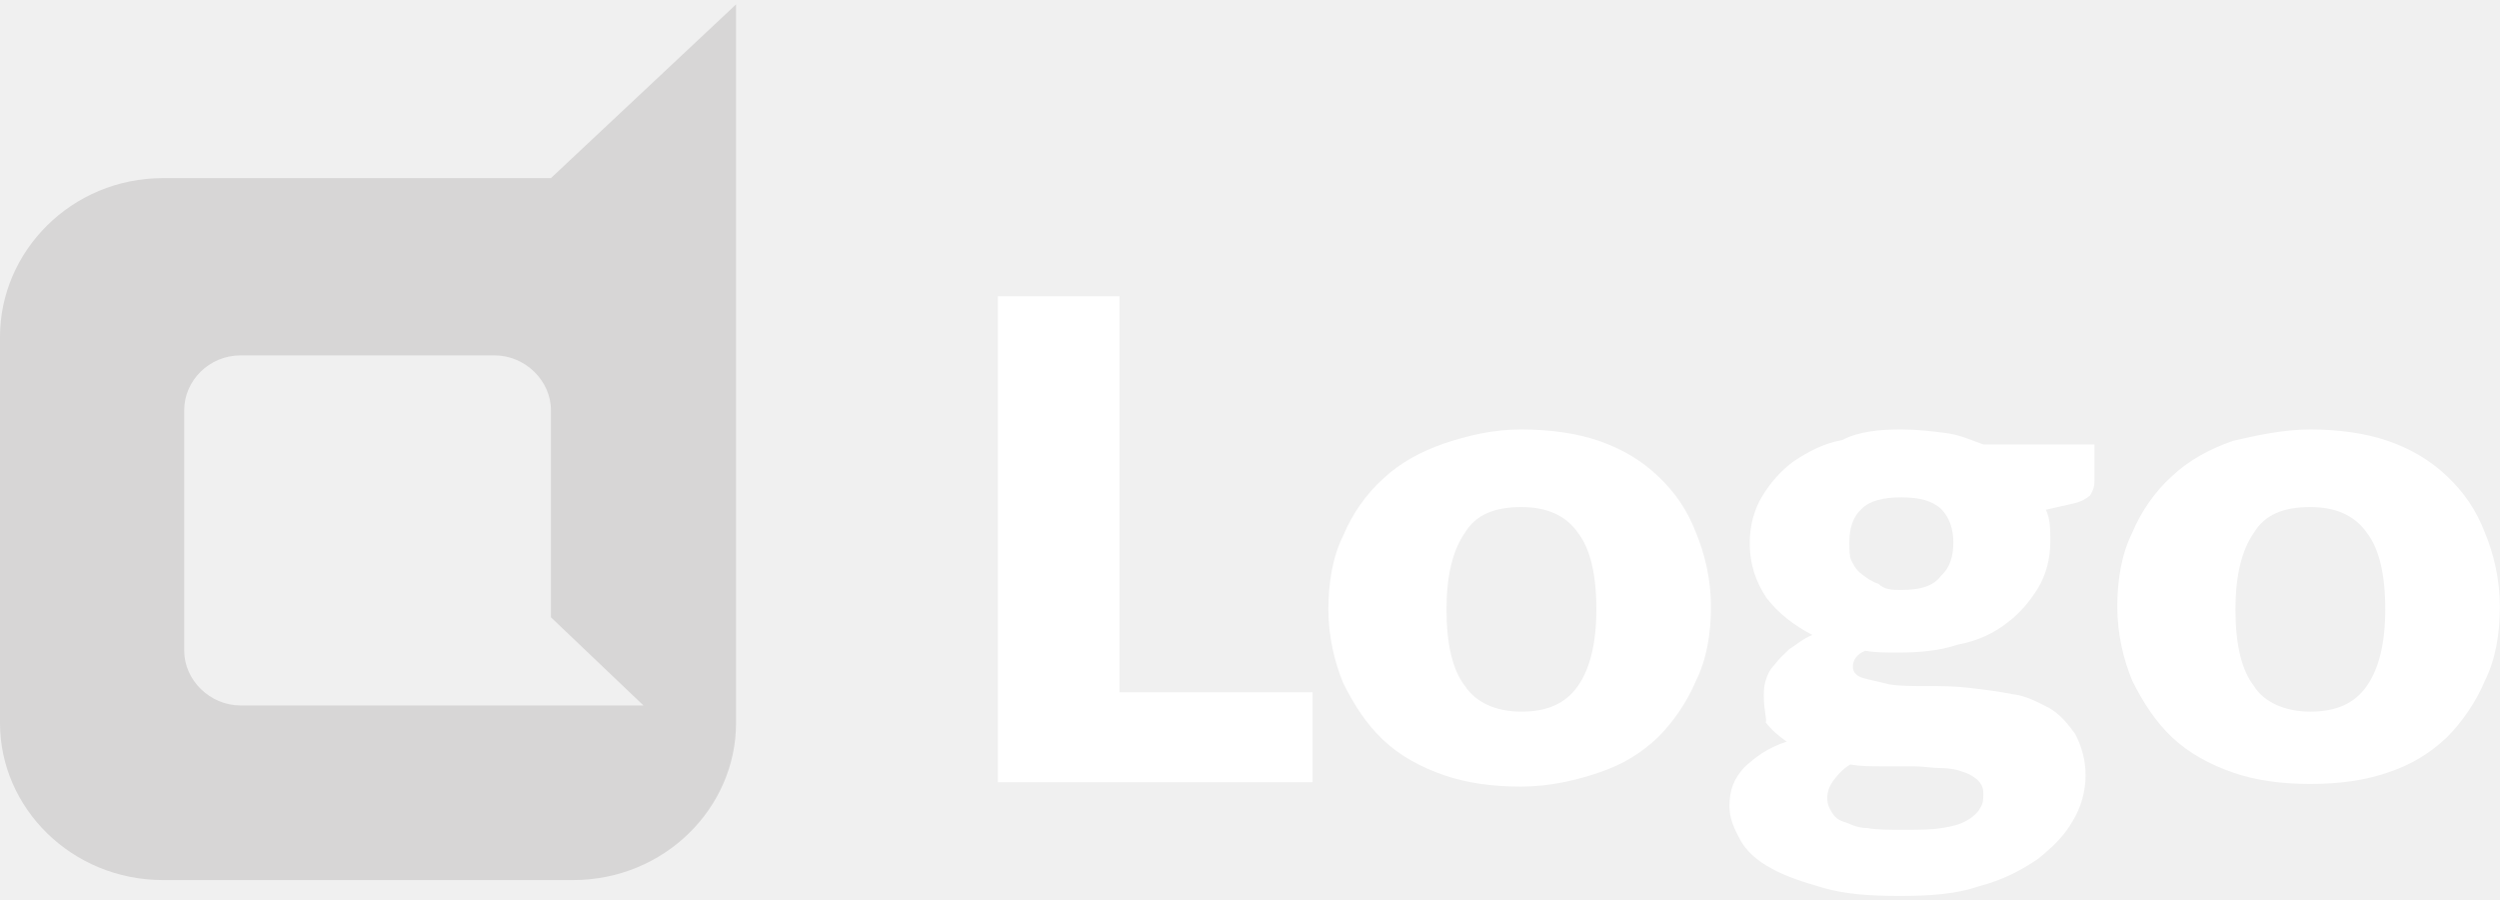
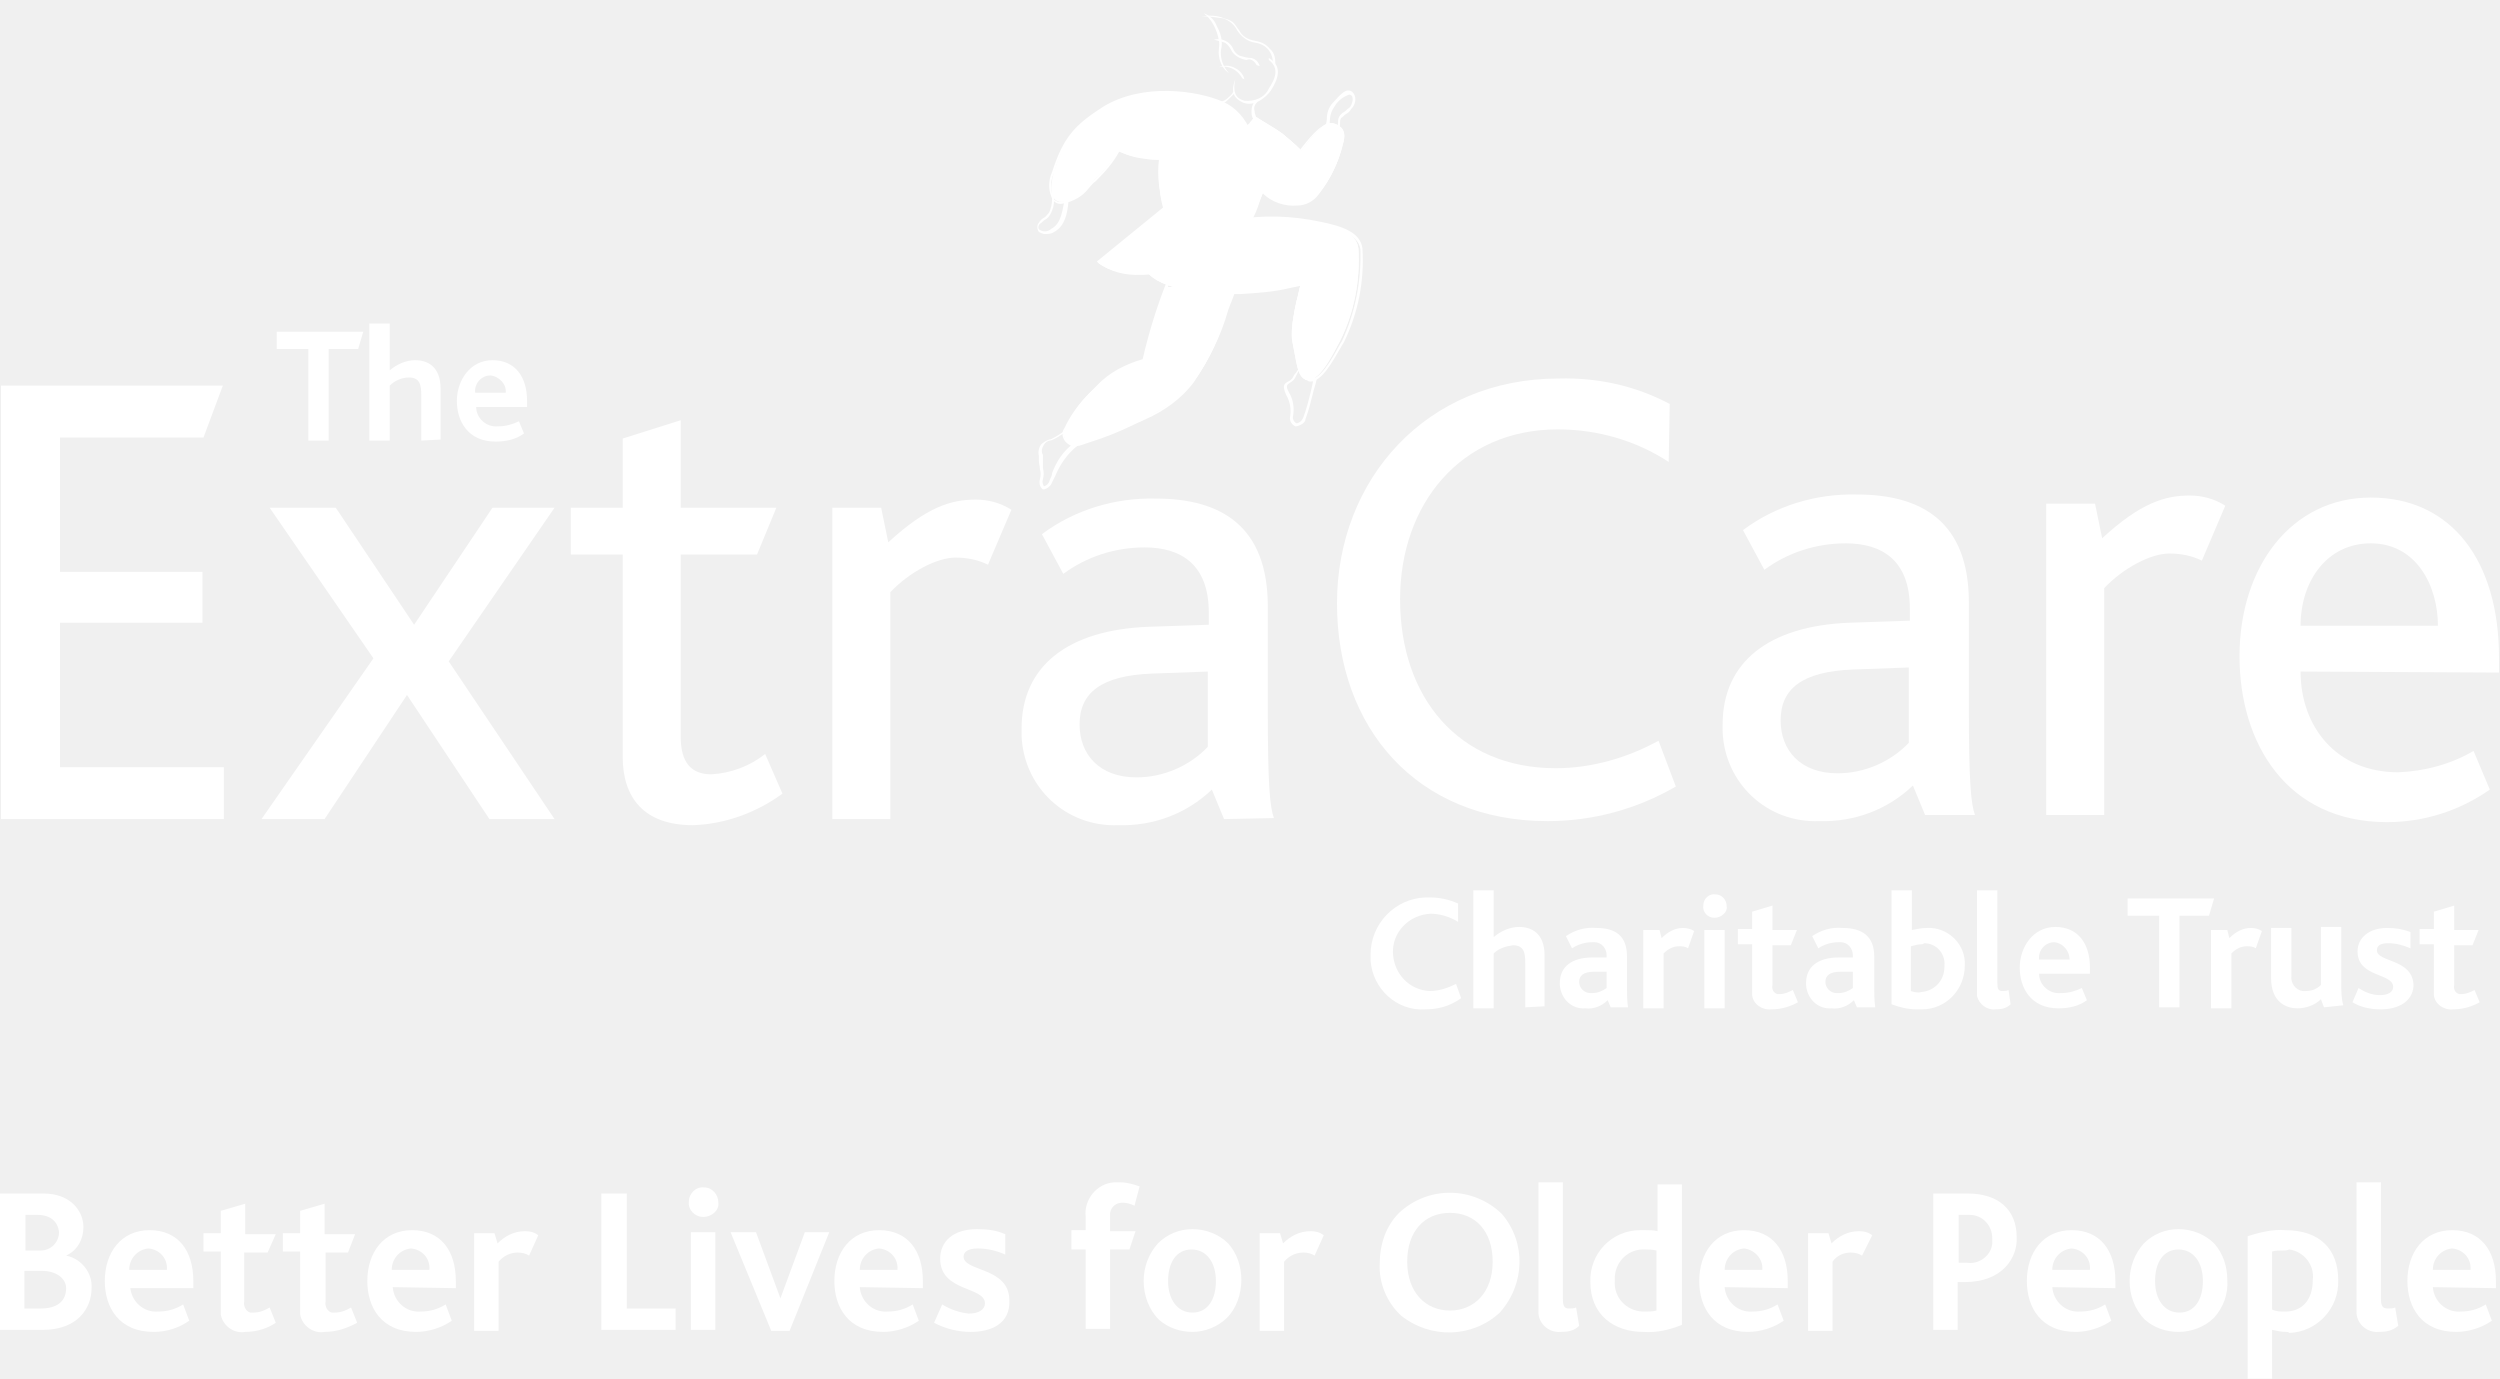
- <svg xmlns="http://www.w3.org/2000/svg" xmlns:xlink="http://www.w3.org/1999/xlink" version="1.1" id="Layer_1" x="0px" y="0px" viewBox="0 0 283.5 102" style="enable-background:new 0 0 283.5 102;" xml:space="preserve">
+ <svg xmlns="http://www.w3.org/2000/svg" xmlns:xlink="http://www.w3.org/1999/xlink" version="1.1" id="Layer_1" x="0px" y="0px" viewBox="52 10.4 245.7 135.5" style="enable-background:new 52 10.4 245.7 135.5;" xml:space="preserve">
  <style type="text/css">
- 	.st0{clip-path:url(#XMLID_36_);}
- 	.st1{clip-path:url(#XMLID_37_);fill:#FFFFFF;}
- 	.st2{clip-path:url(#SVGID_2_);}
- 	.st3{clip-path:url(#XMLID_38_);fill:#FFFFFF;}
- 	.st4{clip-path:url(#SVGID_4_);}
- 	.st5{clip-path:url(#XMLID_39_);fill:#FFFFFF;}
- 	.st6{clip-path:url(#SVGID_6_);}
- 	.st7{clip-path:url(#XMLID_40_);fill:#FFFFFF;}
- 	.st8{clip-path:url(#SVGID_8_);}
- 	.st9{clip-path:url(#XMLID_41_);fill:#D7D6D6;}
+ 	.st0{fill:#FFFFFF;}
+ 	.st1{clip-path:url(#SVGID_2_);}
+ 	.st2{clip-path:url(#SVGID_4_);}
+ 	.st3{clip-path:url(#SVGID_6_);}
+ 	.st4{clip-path:url(#SVGID_8_);}
</style>
-   <g id="XMLID_1_">
-     <g>
-       <defs>
-         <polygon id="XMLID_19_" points="127,78.5 148.9,78.5 148.9,88.7 113.2,88.7 113.2,33.6 127,33.6    " />
-       </defs>
-       <clipPath id="XMLID_36_">
-         <use xlink:href="#XMLID_19_" style="overflow:visible;" />
-       </clipPath>
-       <g class="st0">
-         <defs>
-           <rect id="XMLID_20_" x="-1902" y="-155" width="2945" height="2666.8" />
-         </defs>
-         <clipPath id="XMLID_37_">
-           <use xlink:href="#XMLID_20_" style="overflow:visible;" />
-         </clipPath>
-         <rect id="XMLID_21_" x="103" y="23.3" class="st1" width="56.1" height="75.6" />
-       </g>
-     </g>
-     <g>
-       <defs>
-         <path id="SVGID_1_" d="M172.6,80.7c2.9,0,5-0.9,6.4-2.9c1.4-2,2.1-4.9,2.1-8.7c0-4-0.7-6.9-2.1-8.7c-1.4-2-3.6-2.9-6.4-2.9     c-3.1,0-5.2,0.9-6.4,2.9c-1.4,2-2.1,4.9-2.1,8.7c0,4,0.7,6.9,2.1,8.7C167.4,79.6,169.6,80.7,172.6,80.7z M172.6,48.7     c3.1,0,6.2,0.4,8.8,1.3c2.6,0.9,4.8,2.2,6.7,4c1.9,1.8,3.3,3.8,4.3,6.4c1,2.4,1.7,5.3,1.7,8.4s-0.5,6-1.7,8.4     c-1,2.4-2.6,4.7-4.3,6.4c-1.9,1.8-4,3.1-6.7,4c-2.6,0.9-5.7,1.6-8.8,1.6c-3.3,0-6.2-0.4-8.8-1.3c-2.6-0.9-5-2.2-6.9-4     s-3.3-4-4.5-6.4c-1-2.4-1.7-5.3-1.7-8.4s0.5-6,1.7-8.4c1-2.4,2.6-4.7,4.5-6.4c1.9-1.8,4.3-3.1,6.9-4     C166.5,49.4,169.3,48.7,172.6,48.7z" />
-       </defs>
-       <clipPath id="SVGID_2_">
-         <use xlink:href="#SVGID_1_" style="overflow:visible;" />
-       </clipPath>
-       <g class="st2">
-         <defs>
-           <rect id="XMLID_17_" x="-1902" y="-155" width="2945" height="2666.8" />
-         </defs>
-         <clipPath id="XMLID_38_">
-           <use xlink:href="#XMLID_17_" style="overflow:visible;" />
-         </clipPath>
-         <rect id="XMLID_18_" x="140.5" y="38.5" class="st3" width="63.7" height="61.1" />
-       </g>
-     </g>
-     <g>
-       <defs>
-         <path id="SVGID_3_" d="M215.7,66.9c2.1,0,3.6-0.4,4.5-1.6c1-0.9,1.4-2.2,1.4-3.8c0-1.6-0.5-2.9-1.4-3.8c-1-0.9-2.4-1.3-4.5-1.3     c-2.1,0-3.6,0.4-4.5,1.3c-1,0.9-1.4,2.2-1.4,3.8c0,0.7,0,1.6,0.2,2c0.2,0.4,0.5,1.1,1.2,1.6c0.5,0.4,1.2,0.9,1.9,1.1     C213.8,66.9,214.7,66.9,215.7,66.9z M225,90c0-0.7-0.2-1.1-0.7-1.6c-0.5-0.4-1-0.7-1.7-0.9c-0.5-0.2-1.4-0.4-2.4-0.4     c-1,0-1.9-0.2-3.1-0.2h-3.6c-1.2,0-2.4,0-3.6-0.2c-0.7,0.4-1.4,1.1-1.9,1.8c-0.5,0.7-0.7,1.3-0.7,2c0,0.7,0.2,1.1,0.5,1.6     s0.7,0.9,1.4,1.1c0.7,0.2,1.4,0.7,2.6,0.7c1.2,0.2,2.4,0.2,4,0.2c1.9,0,3.3,0,4.5-0.2s2.1-0.4,2.9-0.9c0.7-0.4,1.2-0.9,1.4-1.3     C225,91.1,225,90.7,225,90z M215.7,48.7c1.7,0,3.6,0.2,5,0.4c1.7,0.2,3.1,0.9,4.3,1.3h12.6v4.2c0,0.7-0.2,1.1-0.5,1.6     c-0.5,0.4-1,0.7-1.9,0.9l-3.1,0.7c0.5,1.1,0.5,2.2,0.5,3.6c0,2-0.5,3.8-1.4,5.3c-1,1.6-2.1,2.9-3.6,4c-1.4,1.1-3.3,2-5.5,2.4     c-2.1,0.7-4.3,0.9-6.7,0.9c-1.4,0-2.6,0-3.8-0.2c-1,0.4-1.4,1.1-1.4,1.8c0,0.7,0.5,1.1,1.2,1.3c0.7,0.2,1.7,0.4,2.9,0.7     c1.2,0.2,2.6,0.2,4.3,0.2c1.7,0,3.1,0,4.8,0.2c1.7,0.2,3.3,0.4,4.8,0.7c1.7,0.2,2.9,0.9,4.3,1.6c1.2,0.7,2.1,1.8,2.9,2.9     c0.7,1.3,1.2,2.9,1.2,4.7s-0.5,3.6-1.4,5.1c-1,1.8-2.4,3.1-4,4.4c-1.9,1.3-4,2.4-6.7,3.1c-2.6,0.9-5.5,1.1-9,1.1     c-3.3,0-6.2-0.2-8.6-0.9c-2.4-0.7-4.3-1.3-5.9-2.2c-1.7-0.9-2.9-2-3.6-3.3c-0.7-1.3-1.2-2.4-1.2-3.8c0-1.8,0.5-3.1,1.7-4.4     c1.2-1.1,2.6-2.2,4.8-2.9c-1-0.7-1.7-1.3-2.4-2.2c0.2-0.2-0.2-1.3-0.2-2.9c0-0.7,0-1.1,0.2-1.8c0.2-0.7,0.5-1.3,1-1.8     c0.5-0.7,1-1.1,1.7-1.8c0.7-0.4,1.4-1.1,2.6-1.6c-2.1-1.1-3.8-2.4-5.2-4.2c-1.2-1.8-1.9-3.8-1.9-6.2c0-2,0.5-3.8,1.4-5.3     s2.1-2.9,3.6-4c1.7-1.1,3.3-2,5.5-2.4C210.9,48.9,213.3,48.7,215.7,48.7z" />
-       </defs>
-       <clipPath id="SVGID_4_">
-         <use xlink:href="#SVGID_3_" style="overflow:visible;" />
-       </clipPath>
-       <g class="st4">
-         <defs>
-           <rect id="XMLID_13_" x="-1902" y="-155" width="2945" height="2666.8" />
-         </defs>
-         <clipPath id="XMLID_39_">
-           <use xlink:href="#XMLID_13_" style="overflow:visible;" />
-         </clipPath>
-         <rect id="XMLID_14_" x="185.7" y="38.5" class="st5" width="62.1" height="73.4" />
-       </g>
-     </g>
-     <g>
-       <defs>
-         <path id="SVGID_5_" d="M262.1,80.7c2.9,0,5-0.9,6.4-2.9c1.4-2,2.1-4.9,2.1-8.7c0-4-0.7-6.9-2.1-8.7c-1.4-2-3.6-2.9-6.4-2.9     c-3.1,0-5.2,0.9-6.4,2.9c-1.4,2-2.1,4.9-2.1,8.7c0,4,0.7,6.9,2.1,8.7C256.8,79.6,259.2,80.7,262.1,80.7z M262.1,48.7     c3.1,0,6.2,0.4,8.8,1.3c2.6,0.9,4.8,2.2,6.7,4c1.9,1.8,3.3,3.8,4.3,6.4c1,2.4,1.7,5.3,1.7,8.4s-0.5,6-1.7,8.4     c-1,2.4-2.6,4.7-4.3,6.4c-1.9,1.8-4,3.1-6.7,4c-2.6,0.9-5.5,1.3-8.8,1.3s-6.2-0.4-8.8-1.3c-2.6-0.9-5-2.2-6.9-4     c-1.9-1.8-3.3-4-4.5-6.4c-1-2.4-1.7-5.3-1.7-8.4s0.5-6,1.7-8.4c1-2.4,2.6-4.7,4.5-6.4c1.9-1.8,4.3-3.1,6.9-4     C255.9,49.4,259,48.7,262.1,48.7z" />
-       </defs>
-       <clipPath id="SVGID_6_">
-         <use xlink:href="#SVGID_5_" style="overflow:visible;" />
-       </clipPath>
-       <g class="st6">
-         <defs>
-           <rect id="XMLID_8_" x="-1902" y="-155" width="2945" height="2666.8" />
-         </defs>
-         <clipPath id="XMLID_40_">
-           <use xlink:href="#XMLID_8_" style="overflow:visible;" />
-         </clipPath>
-         <rect id="XMLID_9_" x="230" y="38.5" class="st7" width="63.7" height="60.9" />
-       </g>
-     </g>
-     <g>
-       <defs>
-         <path id="SVGID_7_" d="M62.5,70V46.5c0-3.3-2.9-6.2-6.4-6.2H27.3c-3.6,0-6.4,2.9-6.4,6.2v27.3c0,3.3,2.9,6.2,6.4,6.2H73L62.5,70z      M18.5,20.2h44L83.5,0.5V82c0,9.6-8.1,17.8-18.5,17.8H18.5C8.1,99.8,0,91.6,0,82V38.2C0,28.5,8.1,20.2,18.5,20.2z" />
-       </defs>
-       <clipPath id="SVGID_8_">
-         <use xlink:href="#SVGID_7_" style="overflow:visible;" />
-       </clipPath>
-       <g class="st8">
-         <defs>
-           <rect id="XMLID_4_" x="-1902" y="-155" width="2945" height="2666.8" />
-         </defs>
-         <clipPath id="XMLID_41_">
-           <use xlink:href="#XMLID_4_" style="overflow:visible;" />
-         </clipPath>
-         <rect id="XMLID_5_" x="-10.2" y="-9.8" class="st9" width="103.9" height="119.8" />
-       </g>
+   <polygon class="st0" points="52.1,90.9 52.1,48.3 73.9,48.3 72,53.4 57.9,53.4 57.9,66.6 71.9,66.6 71.9,71.6 57.9,71.6 57.9,85.8   74,85.8 74,90.9 " />
+   <polygon class="st0" points="100.1,90.9 92,78.7 83.9,90.9 77.7,90.9 88.7,75.1 78.5,60.3 85,60.3 92.7,71.8 100.4,60.3 106.5,60.3   96.1,75.4 106.5,90.9 " />
+   <path class="st0" d="M120.1,91.5c-4.8,0-6.9-2.7-6.9-6.7V64.9h-5.1v-4.6h5.1v-6.8l5.7-1.8v8.6h9.4l-1.9,4.6h-7.5v17.9  c0,2.5,1,3.7,3,3.7c1.9-0.1,3.8-0.8,5.3-2l1.7,3.9C126.3,90.3,123.2,91.4,120.1,91.5" />
+   <path class="st0" d="M149.1,65.9c-1-0.5-2.1-0.7-3.2-0.7c-1.8,0-4.5,1.4-6.4,3.4v22.3h-5.7V60.3h4.8l0.7,3.4  c3.8-3.5,6.2-4.2,8.6-4.2c1.2,0,2.4,0.3,3.5,1L149.1,65.9z" />
+   <path class="st0" d="M170.7,76.4l-5.5,0.2c-5,0.2-7.1,1.9-7.1,5c0,2.9,1.9,5.2,5.6,5.2c2.6,0,5.2-1.1,7-3L170.7,76.4L170.7,76.4z   M172.3,90.9l-1.2-2.9c-2.5,2.4-5.8,3.6-9.2,3.5c-5.1,0.2-9.3-3.7-9.5-8.8c0-0.2,0-0.4,0-0.7c0-6.1,4.5-9.7,12.5-10l5.9-0.2v-1.2  c0-4.7-2.7-6.4-6.3-6.4c-2.9,0-5.7,0.9-8,2.6l-2.1-3.9c3.2-2.4,7.2-3.6,11.2-3.5c6.4,0,11,2.7,11,10.6v10.3c0,7.2,0.2,9.4,0.6,10.5  L172.3,90.9L172.3,90.9z" />
+   <path class="st0" d="M204.1,91.1c-12.9,0-20.7-9.2-20.7-21.4s8.8-22.1,21.8-22.1c3.8-0.1,7.5,0.7,10.9,2.5l-0.1,5.7  c-3.2-2.1-7-3.2-10.9-3.2c-9.6,0-15.5,7.4-15.5,16.7c0,9.6,5.7,16.6,15.3,16.6c3.5,0,7-1,10.1-2.7l1.7,4.5  C212.9,89.9,208.6,91.1,204.1,91.1" />
+   <path class="st0" d="M239.6,76l-5.5,0.2c-5,0.2-7.1,1.9-7.1,5c0,2.9,1.9,5.2,5.6,5.2c2.6,0,5.2-1.1,7-3L239.6,76L239.6,76z   M241.2,90.5l-1.2-2.9c-2.5,2.4-5.8,3.6-9.2,3.5c-5.1,0.2-9.3-3.7-9.5-8.8c0-0.2,0-0.4,0-0.7c0-6.1,4.5-9.7,12.5-10l5.9-0.2v-1.2  c0-4.7-2.7-6.4-6.3-6.4c-2.9,0-5.7,0.9-8,2.6l-2.1-3.9c3.2-2.4,7.2-3.6,11.2-3.5c6.4,0,11,2.7,11,10.6V80c0,7.2,0.2,9.4,0.6,10.5  H241.2L241.2,90.5z" />
+   <path class="st0" d="M268.4,65.5c-1-0.5-2.1-0.7-3.2-0.7c-1.8,0-4.5,1.4-6.4,3.4v22.3h-5.7V59.9h4.8l0.7,3.4  c3.8-3.5,6.2-4.2,8.6-4.2c1.2,0,2.4,0.3,3.5,1L268.4,65.5z" />
+   <path class="st0" d="M285,63.8c-4.3,0-6.9,3.7-6.9,8.1h13.5C291.6,68,289.5,63.8,285,63.8 M278.1,76.4c0,5.4,3.5,9.9,9.6,9.9  c2.6-0.1,5.2-0.8,7.4-2.1l1.6,3.8c-3,2.1-6.5,3.2-10.1,3.2c-9.9,0-14.5-7.8-14.5-16.3c0-8.8,5.1-15.6,12.9-15.6  c8,0,12.6,6.3,12.6,15.7v1.5L278.1,76.4L278.1,76.4z" />
+   <polygon class="st0" points="87.2,44.7 84.3,44.7 84.3,53.7 82.3,53.7 82.3,44.7 79.2,44.7 79.2,43 87.7,43 " />
+   <path class="st0" d="M93.4,53.7v-4.5c0-0.9-0.1-1.7-1.2-1.7c-0.7,0-1.4,0.3-1.9,0.8v5.4h-2V42.2h2v4.6c0.7-0.6,1.6-1,2.5-1  c1.2,0,2.5,0.6,2.5,2.8v5L93.4,53.7L93.4,53.7z" />
+   <path class="st0" d="M100.2,47.3c-0.9,0-1.6,0.8-1.5,1.7c0,0,0,0,0,0h3C101.8,48.2,101.1,47.4,100.2,47.3  C100.3,47.3,100.2,47.3,100.2,47.3 M98.8,50.4c0,1.1,1,2,2.1,1.9c0,0,0.1,0,0.1,0c0.7,0,1.4-0.2,2-0.5l0.5,1.2  c-0.8,0.6-1.8,0.8-2.8,0.8c-2.7,0-3.8-2-3.8-4s1.3-4,3.5-4s3.4,1.6,3.4,4v0.6L98.8,50.4L98.8,50.4z" />
+   <path class="st0" d="M192.1,109.6c-2.8,0.2-5.2-2-5.4-4.8c0-0.2,0-0.4,0-0.6c0-3,2.4-5.5,5.4-5.6c0.1,0,0.3,0,0.4,0  c1,0,1.9,0.2,2.8,0.6v1.8c-0.8-0.5-1.8-0.8-2.7-0.8c-2.1,0.1-3.8,1.8-3.7,3.9c0.1,2,1.6,3.6,3.6,3.7c0.9,0,1.8-0.3,2.6-0.7l0.5,1.4  C194.5,109.3,193.3,109.6,192.1,109.6" />
+   <path class="st0" d="M201.9,109.4V105c0-0.9-0.1-1.7-1.2-1.7c-0.7,0.1-1.4,0.3-1.9,0.8v5.4h-2V97.9h2v4.6c0.7-0.6,1.6-1,2.5-1  c1.2,0,2.5,0.6,2.5,2.8v5L201.9,109.4L201.9,109.4z" />
+   <path class="st0" d="M209.8,105.9h-1.1c-1.1,0-1.5,0.4-1.5,1c0,0.6,0.5,1.1,1.1,1.1c0.1,0,0.1,0,0.2,0c0.5,0,1-0.2,1.4-0.5V105.9  L209.8,105.9z M210.3,109.4l-0.3-0.7c-0.6,0.6-1.4,0.9-2.2,0.8c-1.3,0.1-2.4-0.9-2.5-2.3c0-0.1,0-0.1,0-0.2c0-1.6,1.2-2.5,3.2-2.5  l1.4,0v-0.2c0-0.7-0.5-1.3-1.2-1.3c-0.1,0-0.2,0-0.2,0c-0.7,0-1.4,0.2-2,0.6l-0.6-1.2c0.9-0.6,1.9-0.9,3-0.8c1.9,0,3,0.8,3,2.8v3  c0,0.7,0,1.3,0.1,2h-1.6L210.3,109.4z" />
+   <path class="st0" d="M217.9,103.6c-0.3-0.2-0.6-0.2-0.9-0.2c-0.6,0-1.1,0.3-1.5,0.7v5.4h-2v-7.7h1.6l0.2,0.8c0.6-0.6,1.3-1,2.1-1  c0.4,0,0.8,0.1,1.1,0.3L217.9,103.6z" />
+   <path class="st0" d="M219.5,101.8h2v7.7h-2V101.8z M220.5,100.6c-0.7,0-1.2-0.6-1.1-1.2c0-0.7,0.6-1.2,1.2-1.1  c0.6,0,1.1,0.5,1.1,1.2C221.8,100,221.2,100.6,220.5,100.6C220.6,100.6,220.6,100.6,220.5,100.6" />
+   <path class="st0" d="M226.1,109.6c-0.9,0.1-1.8-0.5-1.9-1.4c0-0.1,0-0.3,0-0.4v-4.6h-1.4v-1.5h1.4V100l2-0.6v2.4h2.4l-0.6,1.5h-1.8  v3.9c-0.1,0.4,0.1,0.8,0.5,0.9c0.1,0,0.2,0,0.2,0c0.5,0,0.9-0.2,1.3-0.4l0.5,1.2C228,109.3,227.1,109.6,226.1,109.6" />
+   <path class="st0" d="M234,105.9h-1.1c-1.1,0-1.5,0.4-1.5,1c0,0.6,0.5,1.1,1.1,1.1c0.1,0,0.1,0,0.2,0c0.5,0,1-0.2,1.4-0.5V105.9  L234,105.9z M234.5,109.4l-0.3-0.7c-0.6,0.6-1.4,0.9-2.2,0.8c-1.3,0.1-2.4-0.9-2.5-2.3c0-0.1,0-0.1,0-0.2c0-1.6,1.2-2.5,3.2-2.5  l1.4,0v-0.2c0-0.7-0.5-1.3-1.2-1.3c-0.1,0-0.2,0-0.2,0c-0.7,0-1.4,0.2-2,0.6l-0.6-1.2c0.9-0.6,1.9-0.9,3-0.8c1.9,0,3.1,0.8,3.1,2.8  v3c0,0.7,0,1.3,0.1,2h-1.6L234.5,109.4z" />
+   <path class="st0" d="M240.9,103.2c-0.4,0-0.7,0.1-1.1,0.2v4.4c0.3,0.1,0.7,0.2,1,0.1c1.3-0.1,2.3-1.1,2.3-2.5c0,0,0-0.1,0-0.1  c0.1-1.2-0.8-2.2-2-2.2C241,103.2,240.9,103.2,240.9,103.2 M240.4,109.6c-0.9,0-1.7-0.2-2.5-0.5V97.9h2v3.9c0.5-0.1,1-0.2,1.5-0.2  c1.9-0.1,3.6,1.4,3.7,3.3c0,0.1,0,0.3,0,0.4c0,2.4-1.9,4.3-4.2,4.3C240.6,109.6,240.5,109.6,240.4,109.6" />
+   <path class="st0" d="M248.1,109.6c-0.8,0.1-1.6-0.5-1.8-1.3c0-0.1,0-0.3,0-0.4v-10h2v9.1c0,0.6,0.1,0.8,0.5,0.8c0.2,0,0.4,0,0.6-0.1  l0.2,1.4C249.2,109.5,248.7,109.6,248.1,109.6" />
+   <path class="st0" d="M253.9,103c-0.9,0-1.6,0.8-1.5,1.7c0,0,0,0,0,0h3C255.4,103.9,254.8,103.1,253.9,103  C253.9,103,253.9,103,253.9,103 M252.4,106.1c0,1.1,1,2,2.1,1.9c0,0,0.1,0,0.1,0c0.7,0,1.4-0.2,2-0.5l0.5,1.2  c-0.8,0.6-1.8,0.8-2.8,0.8c-2.7,0-3.8-2-3.8-4s1.3-4,3.5-4s3.4,1.6,3.4,4v0.6L252.4,106.1L252.4,106.1z" />
+   <polygon class="st0" points="269.1,100.4 266.2,100.4 266.2,109.4 264.2,109.4 264.2,100.4 261.1,100.4 261.1,98.7 269.6,98.7 " />
+   <path class="st0" d="M273.7,103.6c-0.3-0.2-0.6-0.2-0.9-0.2c-0.6,0-1.1,0.3-1.5,0.7v5.4h-2v-7.7h1.6l0.2,0.8c0.6-0.6,1.3-1,2.1-1  c0.4,0,0.8,0.1,1.1,0.3L273.7,103.6z" />
+   <path class="st0" d="M280.4,109.4l-0.3-0.8c-0.6,0.6-1.5,0.9-2.3,0.9c-1,0-2.6-0.5-2.6-3v-4.9h2v4.7c-0.1,0.7,0.4,1.4,1.1,1.5  c0.1,0,0.2,0,0.3,0c0.6,0,1.1-0.2,1.5-0.6v-5.7h2v5.6c0,0.7,0,1.4,0.2,2.1L280.4,109.4L280.4,109.4z" />
+   <path class="st0" d="M286,109.6c-1,0-2-0.2-2.8-0.7l0.6-1.4c0.6,0.4,1.3,0.7,2.1,0.7c0.8,0,1.3-0.3,1.3-0.8c0-1.4-3.5-0.9-3.5-3.5  c0-1.3,1.1-2.3,2.9-2.3c0.8,0,1.5,0.1,2.3,0.4v1.6c-0.7-0.3-1.4-0.5-2.2-0.5c-0.7,0-1.1,0.2-1.1,0.7c0,1.2,3.6,0.8,3.6,3.5  C289.1,108.9,287.6,109.6,286,109.6" />
+   <path class="st0" d="M293.1,109.6c-0.9,0.1-1.8-0.5-1.9-1.4c0-0.1,0-0.3,0-0.4v-4.6h-1.4v-1.5h1.4V100l2-0.6v2.4h2.4l-0.6,1.5h-1.8  v3.9c-0.1,0.4,0.1,0.8,0.5,0.9c0.1,0,0.2,0,0.2,0c0.5,0,0.9-0.2,1.3-0.4l0.5,1.2C295,109.3,294.1,109.6,293.1,109.6" />
+   <path class="st0" d="M56.2,141.1H52v-13.4h4.3c2.6,0,3.9,1.7,3.9,3.3c0,1.2-0.6,2.3-1.7,2.8l0,0c1.5,0.3,2.6,1.7,2.5,3.2  C61,139,59.6,141.1,56.2,141.1z M55.7,129.8h-1.2v3.5h1.5c1,0,1.8-0.8,1.8-1.8C57.7,130.5,57,129.8,55.7,129.8z M56.1,135.3h-1.7  v3.7H56c1.6,0,2.5-0.7,2.5-2C58.5,136.1,57.6,135.3,56.1,135.3z" />
+   <path class="st0" d="M64.8,136.9c0.1,1.4,1.3,2.5,2.7,2.4c0,0,0,0,0,0c0.9,0,1.7-0.2,2.5-0.7l0.6,1.6c-1,0.7-2.2,1.1-3.5,1.1  c-3.4,0-4.8-2.4-4.8-5c0-2.8,1.6-5,4.4-5s4.3,2,4.3,5v0.7h-6.2L64.8,136.9z M66.6,133.1c-1.1,0.1-1.9,1-1.9,2.1c0,0,0,0,0,0h3.7  C68.5,134.1,67.7,133.2,66.6,133.1z" />
+   <path class="st0" d="M76.1,141.3c-1.1,0.2-2.2-0.6-2.4-1.7c0-0.2,0-0.3,0-0.5v-5.7h-1.7v-1.8h1.7v-2.2l2.4-0.7v3h3l-0.8,1.8h-2.3  v4.8c-0.1,0.5,0.2,1,0.6,1.1c0.1,0,0.2,0,0.3,0c0.6,0,1.1-0.2,1.6-0.5l0.6,1.5C78.4,140.9,77.3,141.3,76.1,141.3z" />
+   <path class="st0" d="M83.9,141.3c-1.1,0.2-2.2-0.6-2.4-1.7c0-0.2,0-0.3,0-0.5v-5.7h-1.7v-1.8h1.7v-2.2l2.4-0.7v3h3l-0.7,1.8H84v4.8  c-0.1,0.5,0.2,1,0.6,1.1c0.1,0,0.2,0,0.3,0c0.6,0,1.1-0.2,1.6-0.5l0.6,1.5C86.2,140.9,85.1,141.3,83.9,141.3z" />
+   <path class="st0" d="M90.6,136.9c0.1,1.4,1.3,2.5,2.7,2.4c0,0,0,0,0,0c0.9,0,1.7-0.2,2.5-0.7l0.6,1.6c-1,0.7-2.3,1.1-3.5,1.1  c-3.4,0-4.8-2.4-4.8-5c0-2.8,1.6-5,4.4-5s4.3,2,4.3,5v0.7L90.6,136.9L90.6,136.9z M92.4,133.1c-1.1,0.1-1.9,1-1.9,2.1c0,0,0,0,0,0  h3.7C94.3,134.1,93.5,133.2,92.4,133.1z" />
+   <path class="st0" d="M104,133.8c-0.3-0.2-0.7-0.3-1.1-0.3c-0.7,0-1.4,0.3-1.9,0.9v6.8h-2.4v-9.6h2l0.3,1c0.7-0.7,1.6-1.2,2.7-1.2  c0.5,0,0.9,0.1,1.3,0.4L104,133.8z" />
+   <path class="st0" d="M111.1,141.1v-13.4h2.5V139h4.8v2.1H111.1L111.1,141.1z" />
+   <path class="st0" d="M121.1,130c-0.8,0-1.5-0.7-1.4-1.5c0-0.8,0.7-1.5,1.5-1.4c0.8,0,1.4,0.7,1.4,1.5C122.7,129.3,122,130,121.1,130  C121.2,130,121.1,130,121.1,130z M119.9,141.1v-9.6h2.4v9.6H119.9z" />
+   <path class="st0" d="M129.6,141.2h-1.8l-4-9.7h2.5l2.4,6.5l0,0l2.4-6.5h2.4L129.6,141.2z" />
+   <path class="st0" d="M136.5,136.9c0.1,1.4,1.3,2.5,2.7,2.4c0.9,0,1.7-0.2,2.5-0.7l0.6,1.6c-1,0.7-2.3,1.1-3.5,1.1  c-3.4,0-4.8-2.4-4.8-5c0-2.8,1.6-5,4.4-5s4.3,2,4.3,5v0.7L136.5,136.9L136.5,136.9z M138.4,133.1c-1.1,0.1-1.9,1-1.9,2.1  c0,0,0,0,0,0h3.7C140.3,134.1,139.5,133.2,138.4,133.1L138.4,133.1z" />
+   <path class="st0" d="M147.4,141.3c-1.2,0-2.5-0.3-3.6-0.9l0.8-1.8c0.8,0.5,1.7,0.8,2.6,0.9c1,0,1.6-0.4,1.6-1c0-1.7-4.4-1.1-4.4-4.4  c0-1.7,1.3-2.9,3.6-2.9c1,0,1.9,0.1,2.8,0.5v2c-0.9-0.4-1.8-0.6-2.7-0.6c-0.9,0-1.4,0.3-1.4,0.8c0,1.5,4.5,1,4.5,4.3  C151.3,140.5,149.4,141.3,147.4,141.3z" />
+   <path class="st0" d="M163.5,128.9c-0.4-0.2-0.8-0.3-1.2-0.3c-0.6,0-1.1,0.4-1.2,1c0,0.1,0,0.2,0,0.3v1.5h2.5l-0.6,1.8h-1.9v7.8h-2.4  v-7.8h-1.4v-1.9h1.4v-1.3c-0.2-1.7,1.1-3.3,2.8-3.4c0.2,0,0.4,0,0.6,0c0.7,0,1.3,0.2,1.9,0.4L163.5,128.9z" />
+   <path class="st0" d="M172.6,139.9c-0.9,0.9-2.2,1.4-3.4,1.4c-1.2,0-2.4-0.4-3.3-1.2c-1-1-1.5-2.4-1.5-3.8c0-1.4,0.5-2.7,1.4-3.7  c0.9-0.9,2.1-1.4,3.4-1.4c1.3,0,2.6,0.5,3.5,1.4c0.9,1,1.3,2.3,1.3,3.6C174,137.6,173.5,139,172.6,139.9z M169.1,133.2  c-1.5,0-2.3,1.3-2.3,3.1s0.9,3.1,2.4,3.1s2.3-1.3,2.3-3.1S170.6,133.2,169.1,133.2z" />
+   <path class="st0" d="M181.2,133.8c-0.3-0.2-0.7-0.3-1.1-0.3c-0.7,0-1.4,0.3-1.9,0.9v6.8h-2.4v-9.6h2l0.3,1c0.7-0.7,1.6-1.2,2.7-1.2  c0.5,0,0.9,0.1,1.3,0.4L181.2,133.8z" />
+   <path class="st0" d="M199.4,139.4c-2.7,2.5-6.8,2.6-9.7,0.3c-1.4-1.3-2.2-3.2-2.1-5.1c0-1.9,0.6-3.7,1.9-5c2.9-2.7,7.3-2.6,10.1,0.1  C202,132.5,201.9,136.6,199.4,139.4z M194.5,129.6c-2.5,0-4.2,1.8-4.2,4.8s1.8,4.8,4.2,4.8s4.2-1.8,4.2-4.8S197,129.6,194.5,129.6  L194.5,129.6z" />
+   <path class="st0" d="M205.4,141.3c-1.1,0.1-2.1-0.7-2.2-1.8c0-0.1,0-0.2,0-0.4v-12.5h2.4v11.4c0,0.7,0.1,1,0.6,1  c0.2,0,0.5,0,0.7-0.1l0.3,1.8C206.7,141.2,206.1,141.3,205.4,141.3z" />
+   <path class="st0" d="M213.5,141.3c-2.9,0-5.2-1.7-5.2-4.9c-0.1-2.8,2.1-5.1,4.9-5.1c0.2,0,0.3,0,0.5,0c0.4,0,0.8,0,1.2,0.1v-4.6h2.4  v13.8C216.1,141.1,214.8,141.4,213.5,141.3z M214.8,133.3c-0.4-0.1-0.8-0.1-1.1-0.1c-1.6-0.1-2.9,1.1-3,2.7c0,0.1,0,0.3,0,0.4  c-0.1,1.6,1.1,2.9,2.7,3c0.1,0,0.2,0,0.3,0c0.4,0,0.7,0,1.1-0.1L214.8,133.3L214.8,133.3z" />
+   <path class="st0" d="M221.5,136.9c0.1,1.4,1.3,2.5,2.7,2.4c0,0,0,0,0,0c0.9,0,1.7-0.2,2.5-0.7l0.6,1.6c-1,0.7-2.3,1.1-3.5,1.1  c-3.4,0-4.8-2.4-4.8-5c0-2.8,1.6-5,4.4-5s4.3,2,4.3,5v0.7L221.5,136.9L221.5,136.9z M223.4,133.1c-1.1,0.1-1.9,1-1.9,2.1  c0,0,0,0,0,0h3.7C225.3,134.1,224.4,133.2,223.4,133.1z" />
+   <path class="st0" d="M235,133.8c-0.3-0.2-0.7-0.3-1.1-0.3c-0.7,0-1.4,0.3-1.8,0.9v6.8h-2.4v-9.6h2l0.3,1c0.7-0.7,1.6-1.2,2.7-1.2  c0.5,0,0.9,0.1,1.3,0.4L235,133.8z" />
+   <path class="st0" d="M245.1,136.4h-0.7v4.7H242v-13.4h3.4c2.9,0,4.8,1.5,4.8,4.3C250.3,133.9,248.9,136.4,245.1,136.4z M245.2,129.8  h-0.7v4.7h0.8c1.2,0.2,2.4-0.7,2.5-1.9c0-0.2,0-0.4,0-0.5c0-1.3-1-2.3-2.2-2.3C245.4,129.8,245.3,129.8,245.2,129.8z" />
+   <path class="st0" d="M253.7,136.9c0.1,1.4,1.3,2.5,2.7,2.4c0,0,0,0,0,0c0.9,0,1.7-0.2,2.5-0.7l0.6,1.6c-1,0.7-2.3,1.1-3.5,1.1  c-3.4,0-4.8-2.4-4.8-5c0-2.8,1.6-5,4.4-5s4.3,2,4.3,5v0.7L253.7,136.9L253.7,136.9z M255.6,133.1c-1.1,0.1-1.9,1-1.9,2.1  c0,0,0,0,0,0h3.7C257.5,134.1,256.7,133.2,255.6,133.1z" />
+   <path class="st0" d="M269.6,139.9c-0.9,0.9-2.2,1.4-3.5,1.4c-1.2,0-2.4-0.4-3.3-1.2c-1-1-1.5-2.4-1.5-3.8c0-1.4,0.5-2.7,1.4-3.7  c0.9-0.9,2.1-1.4,3.4-1.4c1.3,0,2.6,0.5,3.5,1.4c0.9,1,1.3,2.3,1.3,3.6C271,137.6,270.5,138.9,269.6,139.9z M266.1,133.2  c-1.5,0-2.3,1.3-2.3,3.1s0.9,3.1,2.4,3.1s2.3-1.3,2.3-3.1S267.6,133.2,266.1,133.2L266.1,133.2z" />
+   <path class="st0" d="M276.7,141.3c-0.5,0-0.9-0.1-1.4-0.2v4.8h-2.4v-14c1.2-0.4,2.5-0.7,3.7-0.6c3.4,0,5.2,1.9,5.2,4.9  c0.1,2.8-2.1,5.1-4.8,5.2C276.9,141.3,276.8,141.3,276.7,141.3z M276.4,133.3c-0.4,0-0.8,0-1.1,0.1v5.7c0.4,0.2,0.8,0.2,1.3,0.2  c1.7,0,2.7-1.2,2.7-3.1c0.2-1.5-0.9-2.8-2.3-3C276.7,133.3,276.6,133.3,276.4,133.3z" />
+   <path class="st0" d="M285.8,141.3c-1.1,0.1-2.1-0.7-2.2-1.8c0-0.1,0-0.2,0-0.4v-12.5h2.4v11.4c0,0.7,0.1,1,0.7,1  c0.2,0,0.5,0,0.7-0.1l0.3,1.8C287.1,141.2,286.5,141.3,285.8,141.3z" />
+   <path class="st0" d="M291.1,136.9c0.1,1.4,1.3,2.5,2.7,2.4c0,0,0,0,0,0c0.9,0,1.7-0.2,2.5-0.7l0.6,1.6c-1,0.7-2.3,1.1-3.5,1.1  c-3.4,0-4.8-2.4-4.8-5c0-2.8,1.6-5,4.4-5s4.3,2,4.3,5v0.7L291.1,136.9L291.1,136.9z M293,133.1c-1.1,0.1-1.9,1-1.9,2.1c0,0,0,0,0,0  h3.7C294.9,134.1,294.1,133.2,293,133.1L293,133.1z" />
+   <path class="st0" d="M154.6,58.5h-0.1c-0.3-0.2-0.4-0.6-0.3-1c0.1-0.3,0.1-0.7,0-1c0-0.3-0.1-0.5-0.1-0.8c0-0.2,0-0.4,0-0.5  c-0.1-0.4,0-0.8,0.2-1.1c0.2-0.2,0.5-0.4,0.8-0.5c0.2,0,0.3-0.1,0.5-0.2c0.4-0.2,0.8-0.5,1.1-0.7l0.2-0.1l0.2,1.1l1,0.4l-0.2,0.1  c-1,0.8-1.7,1.8-2.2,3c-0.1,0.2-0.2,0.4-0.3,0.6C155.3,58.1,155,58.4,154.6,58.5z M156.7,52.9c-0.4,0.2-0.6,0.4-1,0.6  c-0.2,0.1-0.4,0.2-0.5,0.2c-0.2,0-0.5,0.2-0.6,0.4c-0.2,0.3-0.3,0.7-0.1,1c0,0.2,0,0.4,0,0.6c0,0.2,0,0.5,0,0.7  c0.1,0.4,0.1,0.7,0,1.1c-0.1,0.3,0,0.5,0.1,0.7c0.3-0.1,0.5-0.3,0.6-0.7c0.1-0.2,0.2-0.4,0.2-0.6c0.4-1.1,1.1-2.2,2.1-2.9l-0.7-0.3  L156.7,52.9z" />
+   <path class="st0" d="M183.6,23.3l-0.5-0.3l-0.8-0.1v-0.1c0-0.2,0.1-0.5,0.1-0.7c0-0.6,0.2-1.2,0.6-1.6c0.7-0.8,1.2-1.3,1.6-1.2  c0.2,0,0.4,0.2,0.5,0.4c0.2,0.4,0.1,0.9-0.2,1.3l-0.1,0.1c-0.1,0.2-0.3,0.4-0.5,0.5c-0.2,0.1-0.3,0.3-0.5,0.4  c-0.1,0.2-0.1,0.3-0.1,0.5c0,0.2,0,0.4-0.1,0.6L183.6,23.3z M182.6,22.7h0.5l0.3,0.2c0-0.1,0.1-0.3,0.1-0.4c0-0.2,0-0.4,0.1-0.6  c0.1-0.2,0.3-0.4,0.5-0.5c0.2-0.1,0.3-0.3,0.5-0.4l0.1-0.1c0.2-0.3,0.3-0.7,0.2-1c0-0.1-0.2-0.2-0.3-0.2c-0.6,0.2-1.1,0.6-1.4,1.1  c-0.3,0.4-0.5,0.9-0.5,1.5C182.7,22.3,182.7,22.5,182.6,22.7L182.6,22.7z" />
+   <path class="st0" d="M154.7,33.4c-0.2,0-0.4-0.1-0.6-0.2c-0.2-0.3-0.2-0.7,0-0.9c0.1-0.2,0.3-0.4,0.5-0.5c0.2-0.1,0.3-0.3,0.5-0.5  c0.2-0.4,0.3-0.9,0.3-1.4c0-0.2,0-0.4,0-0.6v-0.3l0.7,0.8h0.9V30v0.3c-0.1,1-0.3,2.3-1.4,2.9C155.3,33.4,155,33.4,154.7,33.4z   M155.6,29.7c0,0.1,0,0.2,0,0.3c0,0.5-0.1,1-0.4,1.5c-0.1,0.2-0.3,0.4-0.5,0.5c-0.2,0.1-0.3,0.3-0.5,0.4c-0.2,0.2-0.2,0.5,0,0.6  c0.3,0.2,0.8,0.2,1.1-0.1c1-0.5,1.1-1.8,1.3-2.7v-0.2H156L155.6,29.7z" />
+   <g>
+     <defs>
+       <path id="SVGID_1_" d="M166.6,38.6c-0.4,1.1-0.7,1.8-1.1,3.1c-0.4,1.3-0.8,2.7-1.1,4.1c-1.7,0.4-3.3,1.3-4.5,2.5    c-1.4,1.2-2.5,2.6-3.2,4.2c-0.5,1.1,0.5,1.9,1.5,1.5c1.8-0.5,3.6-1.2,5.3-2c2.4-1.3,4.1-1.9,5.8-4.1c2.3-3.2,2.8-5.5,4-9l-3-0.1    l-1-0.2L166.6,38.6L166.6,38.6z" />
+     </defs>
+     <use xlink:href="#SVGID_1_" style="overflow:visible;fill:#FFFFFF;" />
+     <clipPath id="SVGID_2_">
+       <use xlink:href="#SVGID_1_" style="overflow:visible;" />
+     </clipPath>
+     <g class="st1">
+       <rect x="153.6" y="35.1" transform="matrix(-0.5 0.866 -0.866 -0.5 287.3135 -72.8833)" class="st0" width="22.2" height="22.8" />
    </g>
  </g>
+   <path class="st0" d="M157.7,54.3c-0.4,0-0.7-0.2-1-0.5c-0.3-0.4-0.4-0.9-0.1-1.3c0.6-1.3,1.5-2.5,2.5-3.5l0.7-0.7  c1.2-1.3,2.8-2.1,4.5-2.6c0.6-2.6,1.4-5.2,2.4-7.7v-0.1l3.7,0.8l3.1,0.1l-0.1,0.2c-0.2,0.7-0.5,1.3-0.7,1.9  c-0.7,2.5-1.9,4.9-3.4,7.1c-1.2,1.6-2.9,2.8-4.7,3.6l-1.1,0.5c-1.4,0.7-2.9,1.3-4.5,1.8l-0.9,0.3C158.1,54.2,157.9,54.2,157.7,54.3z   M166.9,38.3c-0.5,1.2-0.9,2.3-1.3,3.5c-0.4,1.3-0.8,2.7-1.1,4.1v0.1h-0.1c-1.7,0.4-3.2,1.3-4.5,2.5l-0.7,0.7  c-1.1,1-1.9,2.1-2.5,3.4c-0.2,0.3-0.2,0.8,0.1,1c0.3,0.4,0.9,0.5,1.3,0.3l0.9-0.3c1.5-0.4,3-1,4.4-1.7l1.1-0.5  c1.8-0.7,3.4-1.9,4.6-3.5c1.5-2.1,2.7-4.5,3.4-7c0.2-0.6,0.4-1.1,0.6-1.8l-2.8-0.1L166.9,38.3z" />
+   <path class="st0" d="M179.4,52.3h-0.1c-0.4-0.2-0.6-0.6-0.5-1c0.1-0.7,0-1.4-0.4-2.1c-0.4-0.9-0.2-1.1,0.2-1.3  c0.2-0.1,0.3-0.2,0.4-0.3c0.1-0.2,0.2-0.4,0.4-0.6c0.1-0.2,0.3-0.4,0.4-0.7h0.2l0.1,0.8l0.5,0.5l0.8-0.1v0.2c-0.1,0.5-0.3,1-0.4,1.5  c-0.2,0.8-0.4,1.6-0.7,2.4C180.3,51.9,179.9,52.2,179.4,52.3z M179.8,46.6l-0.2,0.3c-0.1,0.2-0.2,0.4-0.3,0.6  c-0.1,0.2-0.3,0.4-0.5,0.5c-0.3,0.2-0.5,0.3-0.1,1c0.4,0.7,0.5,1.4,0.4,2.2c-0.1,0.3,0,0.6,0.3,0.8c0.3,0,0.6-0.3,0.7-0.6  c0.3-0.8,0.5-1.6,0.7-2.4c0.1-0.4,0.2-0.9,0.3-1.4l-0.6,0.1l-0.6-0.6L179.8,46.6z" />
+   <g>
+     <defs>
+       <path id="SVGID_3_" d="M174.9,22.5c-0.2,0.3-0.4,0.5-0.7,0.6l0.6,2.2l-0.3,3.8l-1.3,3.3l1.6-0.2c0.3-0.5,0.6-1.1,0.8-1.6    c0.2-0.5,0.4-1,0.6-1.5c2.1,2,4.7,1.3,5.5,0.2c1.1-1.4,1.9-3.1,2.3-4.8c0.4-1.4-0.3-1.8-1.1-2s-2,1.4-3,2.7    c-0.6-0.6-1.2-1.1-1.8-1.6c-1-0.7-1.4-0.9-2.7-1.7C175.1,22.1,175,22.3,174.9,22.5" />
+     </defs>
+     <use xlink:href="#SVGID_3_" style="overflow:visible;fill:#FFFFFF;" />
+     <clipPath id="SVGID_4_">
+       <use xlink:href="#SVGID_3_" style="overflow:visible;" />
+     </clipPath>
+     <g class="st2">
+       <rect x="172.5" y="20.9" transform="matrix(-0.1736 0.9848 -0.9848 -0.1736 236.4642 -143.9637)" class="st0" width="12.3" height="12.7" />
+     </g>
+   </g>
+   <path class="st0" d="M172.9,32.7l1.4-3.5l0.3-3.8l-0.6-2.3h0.1c0.3-0.2,0.5-0.4,0.7-0.6c0.1-0.2,0.3-0.3,0.4-0.5l0.1-0.1l0.1,0.1  c0.5,0.3,0.9,0.6,1.2,0.8c0.5,0.3,1,0.6,1.4,0.9c0.6,0.5,1.2,1,1.7,1.5c0.8-1,2-2.6,2.9-2.6h0.1c0.4,0,0.9,0.3,1.1,0.6  c0.2,0.5,0.3,1,0.1,1.5c-0.4,1.8-1.2,3.4-2.3,4.8c-0.5,0.7-1.3,1.1-2.1,1.1c-1.2,0.1-2.5-0.3-3.4-1.2c-0.2,0.5-0.3,0.8-0.5,1.4  c-0.2,0.6-0.5,1.1-0.8,1.7v0.1L172.9,32.7z M174.3,23.2l0.6,2.2l0,0l-0.3,3.8l-1.2,3.1l1.3-0.2c0.3-0.5,0.6-1,0.8-1.6  c0.2-0.5,0.4-1,0.6-1.5l0.1-0.2l0.1,0.1c0.9,0.9,2.1,1.3,3.3,1.2c0.8,0,1.5-0.4,2-1c1.1-1.4,1.8-3,2.3-4.8c0.2-0.4,0.1-0.9-0.1-1.3  c-0.2-0.3-0.6-0.5-1-0.5c-0.5-0.1-1.6,0.9-2.8,2.6l-0.1,0.1l-0.1-0.1c-0.6-0.6-1.2-1.1-1.8-1.6c-0.4-0.3-0.9-0.6-1.4-0.9  c-0.3-0.2-0.7-0.4-1.1-0.7c-0.1,0.2-0.2,0.3-0.3,0.5C174.8,22.8,174.6,23,174.3,23.2L174.3,23.2z" />
+   <g>
+     <defs>
+       <path id="SVGID_5_" d="M174,32l-0.8,0.1l-3,1.6l-3,1.7l-2.3,1.3l-0.2,0.4c1.4,1.8,5.4,2.1,9,2.1c2,0,4.1-0.3,6.1-0.8    c-0.5,2.2-1,4.1-0.8,5.5c0.5,2.5,0.5,3.4,1.3,3.8c1.3,0.5,2.8-2.7,3.4-3.8c1.4-2.8,2-6,1.8-9.1c-0.2-1.6-2.2-2.1-4-2.5    c-0.7-0.1-1.4-0.3-2.1-0.4h-5.6L174,32z" />
+     </defs>
+     <use xlink:href="#SVGID_5_" style="overflow:visible;fill:#FFFFFF;" />
+     <clipPath id="SVGID_6_">
+       <use xlink:href="#SVGID_5_" style="overflow:visible;" />
+     </clipPath>
+     <g class="st3">
+       <rect x="163.1" y="27" transform="matrix(-0.5002 0.8659 -0.8659 -0.5002 297.9763 -91.5956)" class="st0" width="24.6" height="26.4" />
+     </g>
+   </g>
+   <path class="st0" d="M180.8,47.9c-0.1,0-0.2,0-0.3-0.1c-0.8-0.3-0.9-1-1.2-2.6c-0.1-0.4-0.1-0.8-0.2-1.2c-0.1-1.5,0-3.1,0.5-4.6  l0.2-0.9l-1,0.2c-1.6,0.4-3.3,0.5-4.9,0.6h-0.5c-4.8,0-7.7-0.8-8.7-2.4l-0.1-0.1l2.7-1.5l3-1.7l3-1.6c2.8-0.5,5.7-0.4,8.5,0.2  c2,0.4,3.9,1,4.1,2.6c0.2,3.2-0.4,6.3-1.8,9.2l-0.3,0.5C183,45.9,181.9,47.9,180.8,47.9z M180.1,38.3v0.2c-0.1,0.4-0.2,0.7-0.2,1  c-0.5,1.4-0.6,2.9-0.5,4.5c0.1,0.5,0.2,0.9,0.2,1.2c0.3,1.5,0.4,2.1,1,2.4c1,0.4,2.3-1.9,3-3.2l0.3-0.5c1.3-2.8,1.9-5.9,1.8-9  c-0.2-1.4-2-2-3.9-2.4c-2.8-0.6-5.6-0.7-8.4-0.2l-2.9,1.6l-3,1.7l-2.5,1.4c1,1.5,4,2.2,8.9,2.1c1.6,0,3.3-0.2,4.9-0.6l1.2-0.2  L180.1,38.3z M172.1,20.6l-0.1-0.2c0.3-0.1,0.5-0.2,0.7-0.4c0.2-0.2,0.4-0.3,0.5-0.6l0.2,0.1c-0.2,0.2-0.4,0.4-0.6,0.6  C172.6,20.3,172.4,20.5,172.1,20.6L172.1,20.6z" />
+   <g>
+     <defs>
+       <path id="SVGID_7_" d="M160.5,21c-2.6,1.6-3.8,2.8-4.9,6.3c-0.5,1.7-0.3,3.1,0.9,2.9c1.8-0.3,2-1.1,3.1-2.2    c0.9-0.8,1.7-1.8,2.3-2.9c1.3,0.6,2.7,0.9,4.1,0.9c-0.2,1.6-0.1,3.3,0.4,4.9l-6.5,5.3c2,1.6,6.5,1.6,9.9-0.3s4.6-4.2,5.3-7.8    c0.7-3.4-0.7-6.5-3-7.6c-1.8-0.7-3.7-1.1-5.6-1.1C164.4,19.4,162.3,19.9,160.5,21" />
+     </defs>
+     <use xlink:href="#SVGID_7_" style="overflow:visible;fill:#FFFFFF;" />
+     <clipPath id="SVGID_8_">
+       <use xlink:href="#SVGID_7_" style="overflow:visible;" />
+     </clipPath>
+     <g class="st4">
+       <rect x="153.2" y="13.1" transform="matrix(-0.4983 0.867 -0.867 -0.4983 272.4659 -104.2328)" class="st0" width="26.4" height="27.3" />
+     </g>
+   </g>
+   <path class="st0" d="M164.1,37.4c-1.5,0.1-3-0.3-4.2-1.2l-0.1-0.1l6.5-5.3c-0.2-0.7-0.3-1.5-0.4-2.3c-0.1-0.8-0.1-1.6,0-2.4  c-0.6,0-1.2-0.1-1.8-0.2c-0.7-0.1-1.4-0.3-2.1-0.6c-0.6,1.1-1.4,2-2.3,2.9c-0.3,0.2-0.5,0.5-0.7,0.7c-0.6,0.8-1.5,1.3-2.5,1.5  c-0.4,0.1-0.7,0-1-0.3c-0.5-0.9-0.5-1.9-0.1-2.8c1.1-3.4,2.2-4.6,5-6.4c3.9-2.4,9.3-1.6,11.8-0.5s3.8,4.3,3.1,7.7  c-0.8,3.9-2.3,6.1-5.4,7.9C168.2,36.9,166.2,37.4,164.1,37.4z M160.1,36.2c2.1,1.5,6.5,1.4,9.6-0.4s4.5-3.9,5.3-7.7  c0.6-3.2-0.6-6.4-3-7.4s-7.7-1.9-11.5,0.5c-2.5,1.3-4.2,3.5-4.9,6.2c-0.4,0.8-0.4,1.7,0,2.6c0.2,0.2,0.5,0.3,0.8,0.2  c0.9-0.1,1.8-0.7,2.4-1.4c0.2-0.2,0.4-0.5,0.7-0.7c0.9-0.8,1.7-1.8,2.3-2.9l0-0.1h0.1c0.7,0.3,1.4,0.5,2.1,0.7  c0.6,0.1,1.3,0.2,1.9,0.2h0.2v0.1c-0.2,1.6-0.1,3.3,0.4,4.9v0.1L160.1,36.2z" />
+   <path class="st0" d="M174.1,18.1l0.2,0.1c-0.1-0.5-0.5-0.9-0.9-1.1c-0.5-0.3-1.1-0.3-1.6-0.1C172.7,16.8,173.6,17.2,174.1,18.1" />
+   <path class="st0" d="M175.5,16.8l0.3,0.1c-0.1-0.4-0.4-0.7-0.8-0.8c-0.4,0-0.7-0.1-1.1-0.2c-0.3-0.1-0.6-0.4-0.7-0.7  c-0.3-0.7-1.1-1.1-1.9-0.9c0.4,0.1,0.8,0.2,1.1,0.3c0.3,0.2,0.5,0.5,0.7,0.9c0.3,0.4,0.8,0.7,1.4,0.8  C174.9,16.1,175.3,16.4,175.5,16.8" />
+   <path class="st0" d="M176.7,16.1v0.2c1.1,0.8,0.6,1.9,0,2.8c-0.4,0.9-1.4,1.3-2.4,1.2c-0.7-0.2-1.2-0.6-0.9-2.1  c-0.5,1.3-0.1,1.9,0.8,2.3c1.1,0.4,2.2-0.5,2.7-1.2C177.6,18.2,178.1,16.9,176.7,16.1" />
+   <path class="st0" d="M170.1,12c0.7,0,1.4,0.1,2.1,0.2c0.6,0.2,1.1,0.6,1.4,1.2c0.4,0.6,1,1.1,1.8,1.2c0.6,0.1,1.1,0.4,1.4,0.9  c0.2,0.3,0.3,0.7,0.3,1.1l0.2,0.3c0.1-0.6,0-1.3-0.5-1.7c-0.4-0.5-0.9-0.7-1.5-0.8c-0.6-0.1-1.2-0.4-1.5-1c-0.5-0.6-0.4-0.9-1.5-1.2  C171.6,11.9,170.9,11.9,170.1,12" />
+   <path class="st0" d="M170.3,11.7c0.6,0.2,1.1,0.7,1.3,1.3c0.4,0.7,0.6,1.5,0.4,2.3c-0.1,0.8,0.2,1.7,0.8,2.3c-0.6-0.4-0.9-1-1-1.7  c-0.1-0.6,0.1-0.9,0-1.5C171.6,13.3,171.1,12.3,170.3,11.7" />
+   <path class="st0" d="M165.9,26.1c-0.5,0-0.9,0-1.4-0.1c-1.1-0.1-2.2-0.5-3.2-1.1l0.1-0.2c2.1,1.2,4.7,1.4,7,0.7l0.1,0.2  C167.7,25.9,166.8,26,165.9,26.1z M175.2,22.1c-0.2-0.2-0.2-0.5-0.2-0.8c0-0.3,0.1-0.7,0.3-0.9l0.1-0.1l0.2,0.1l-0.1,0.1  c-0.2,0.2-0.3,0.5-0.2,0.8c0,0.2,0.1,0.5,0.2,0.7L175.2,22.1z" />
</svg>
